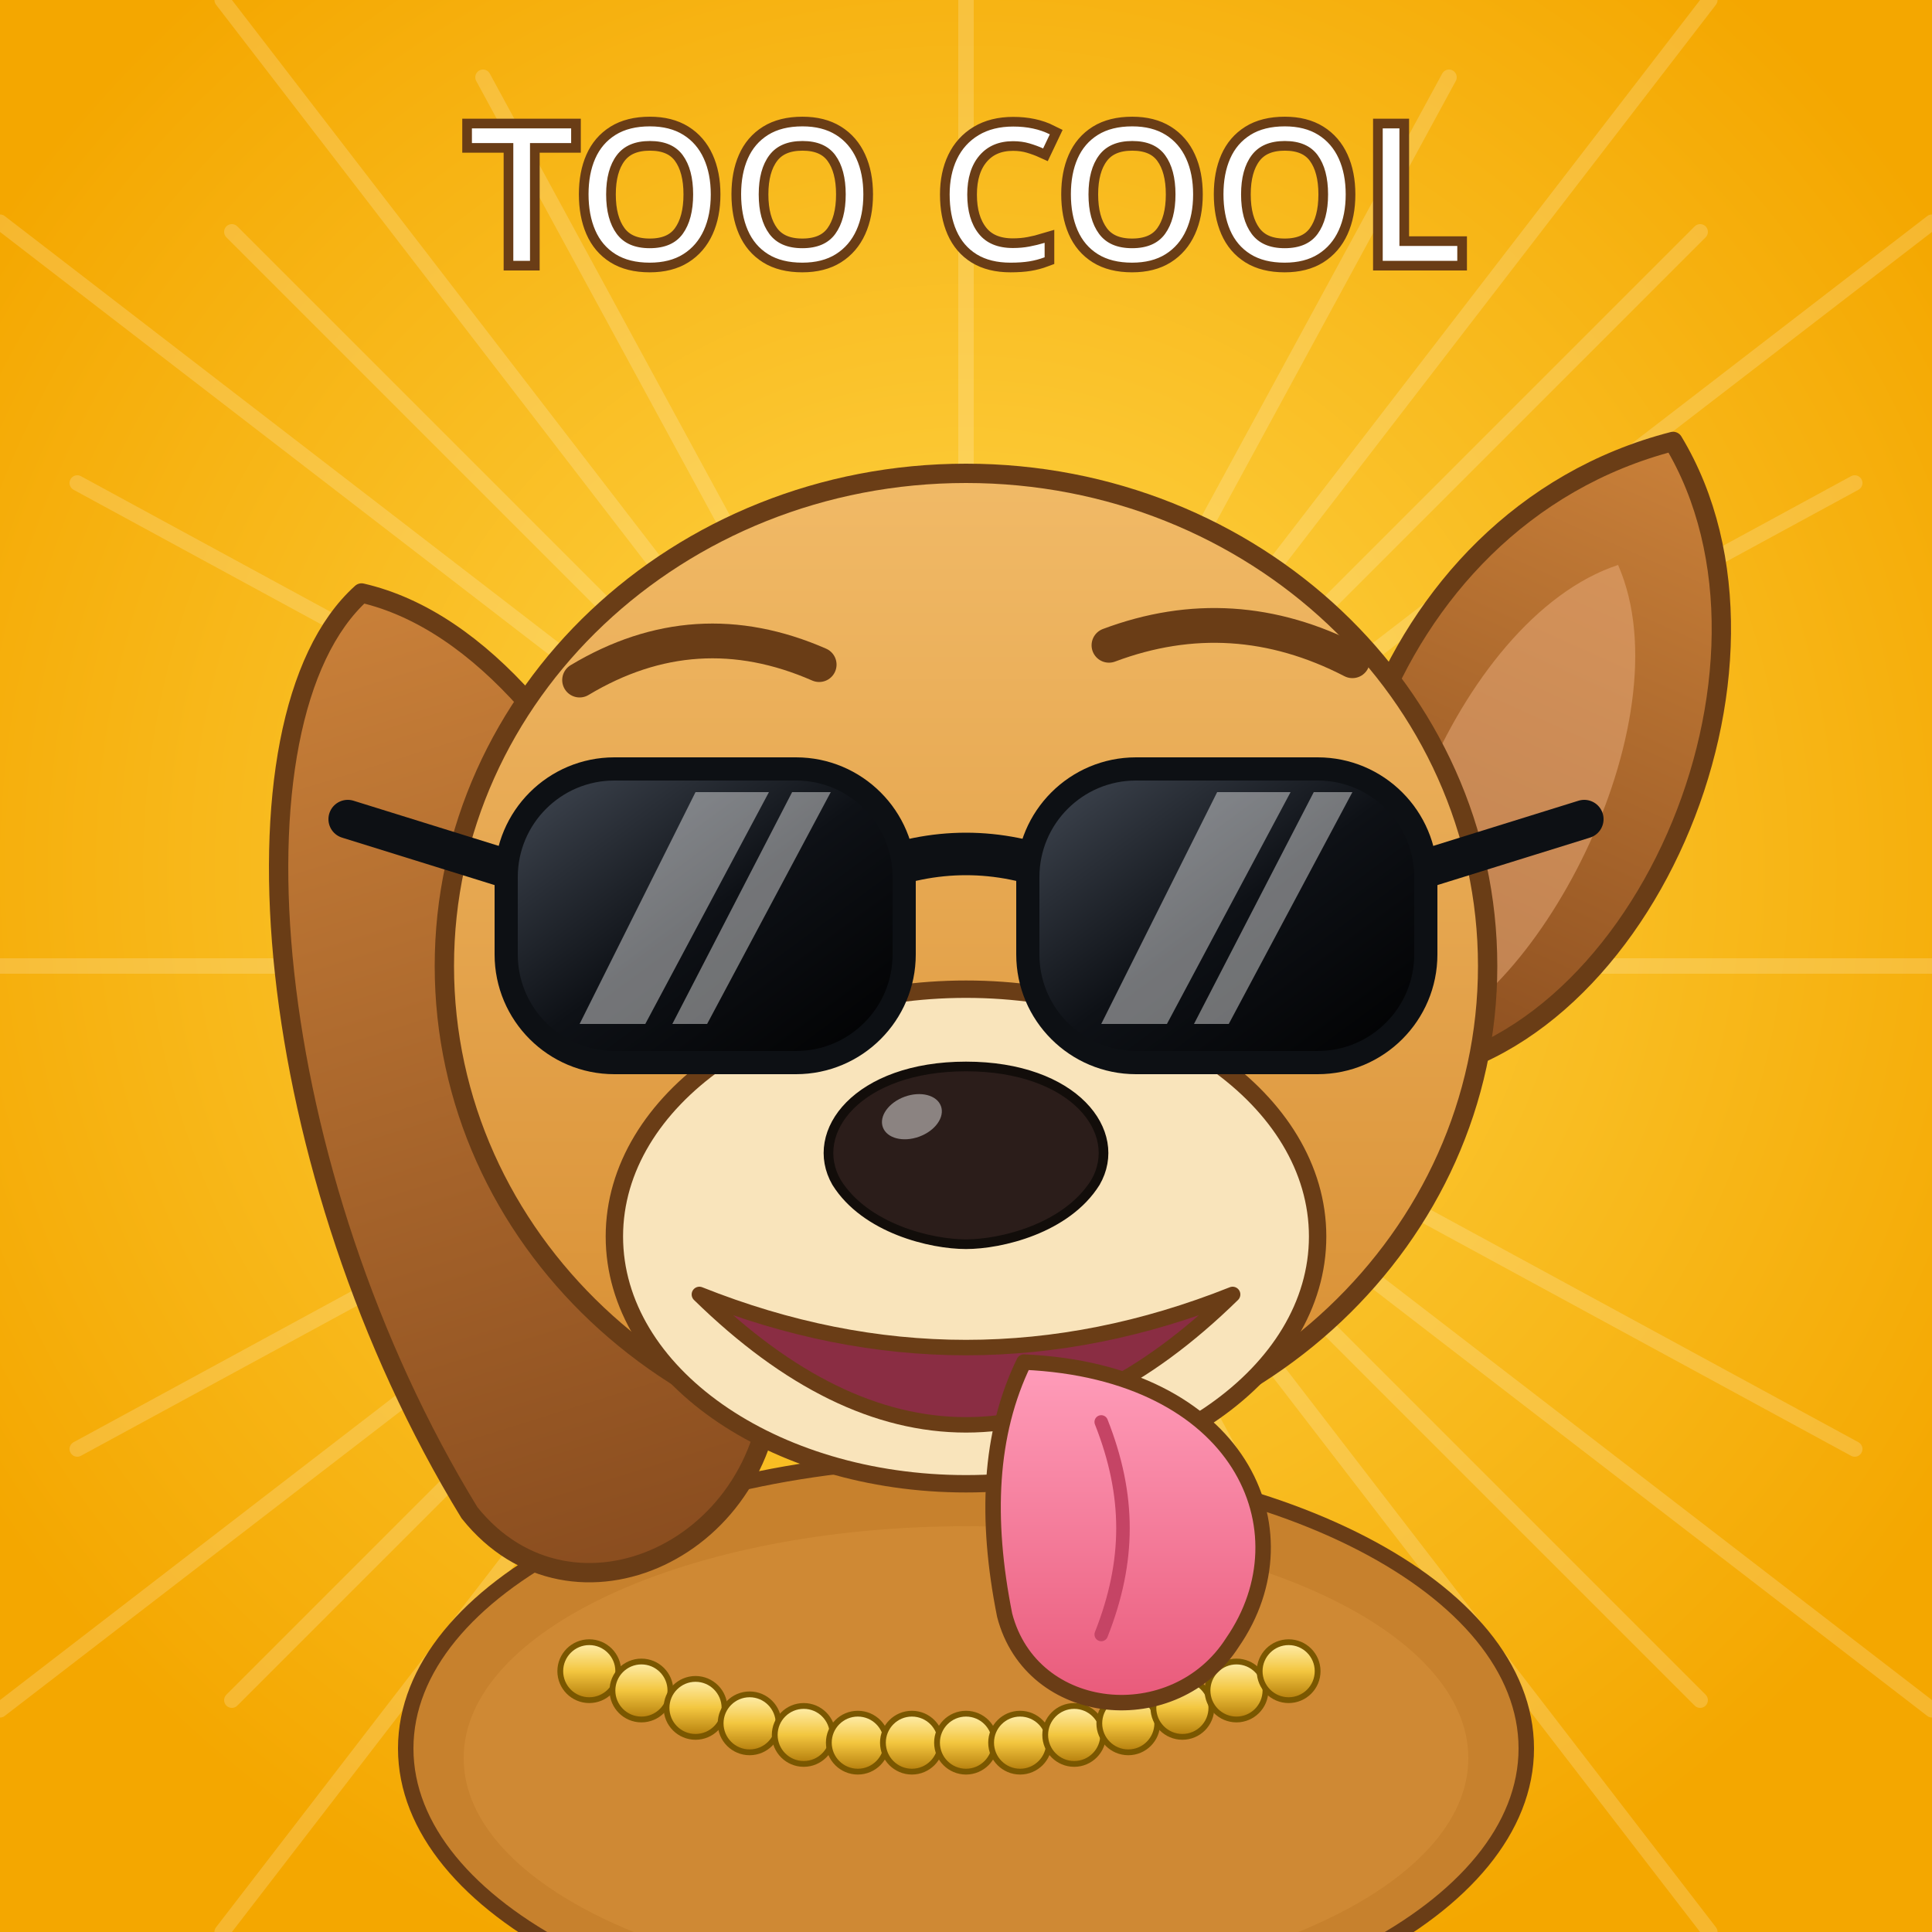
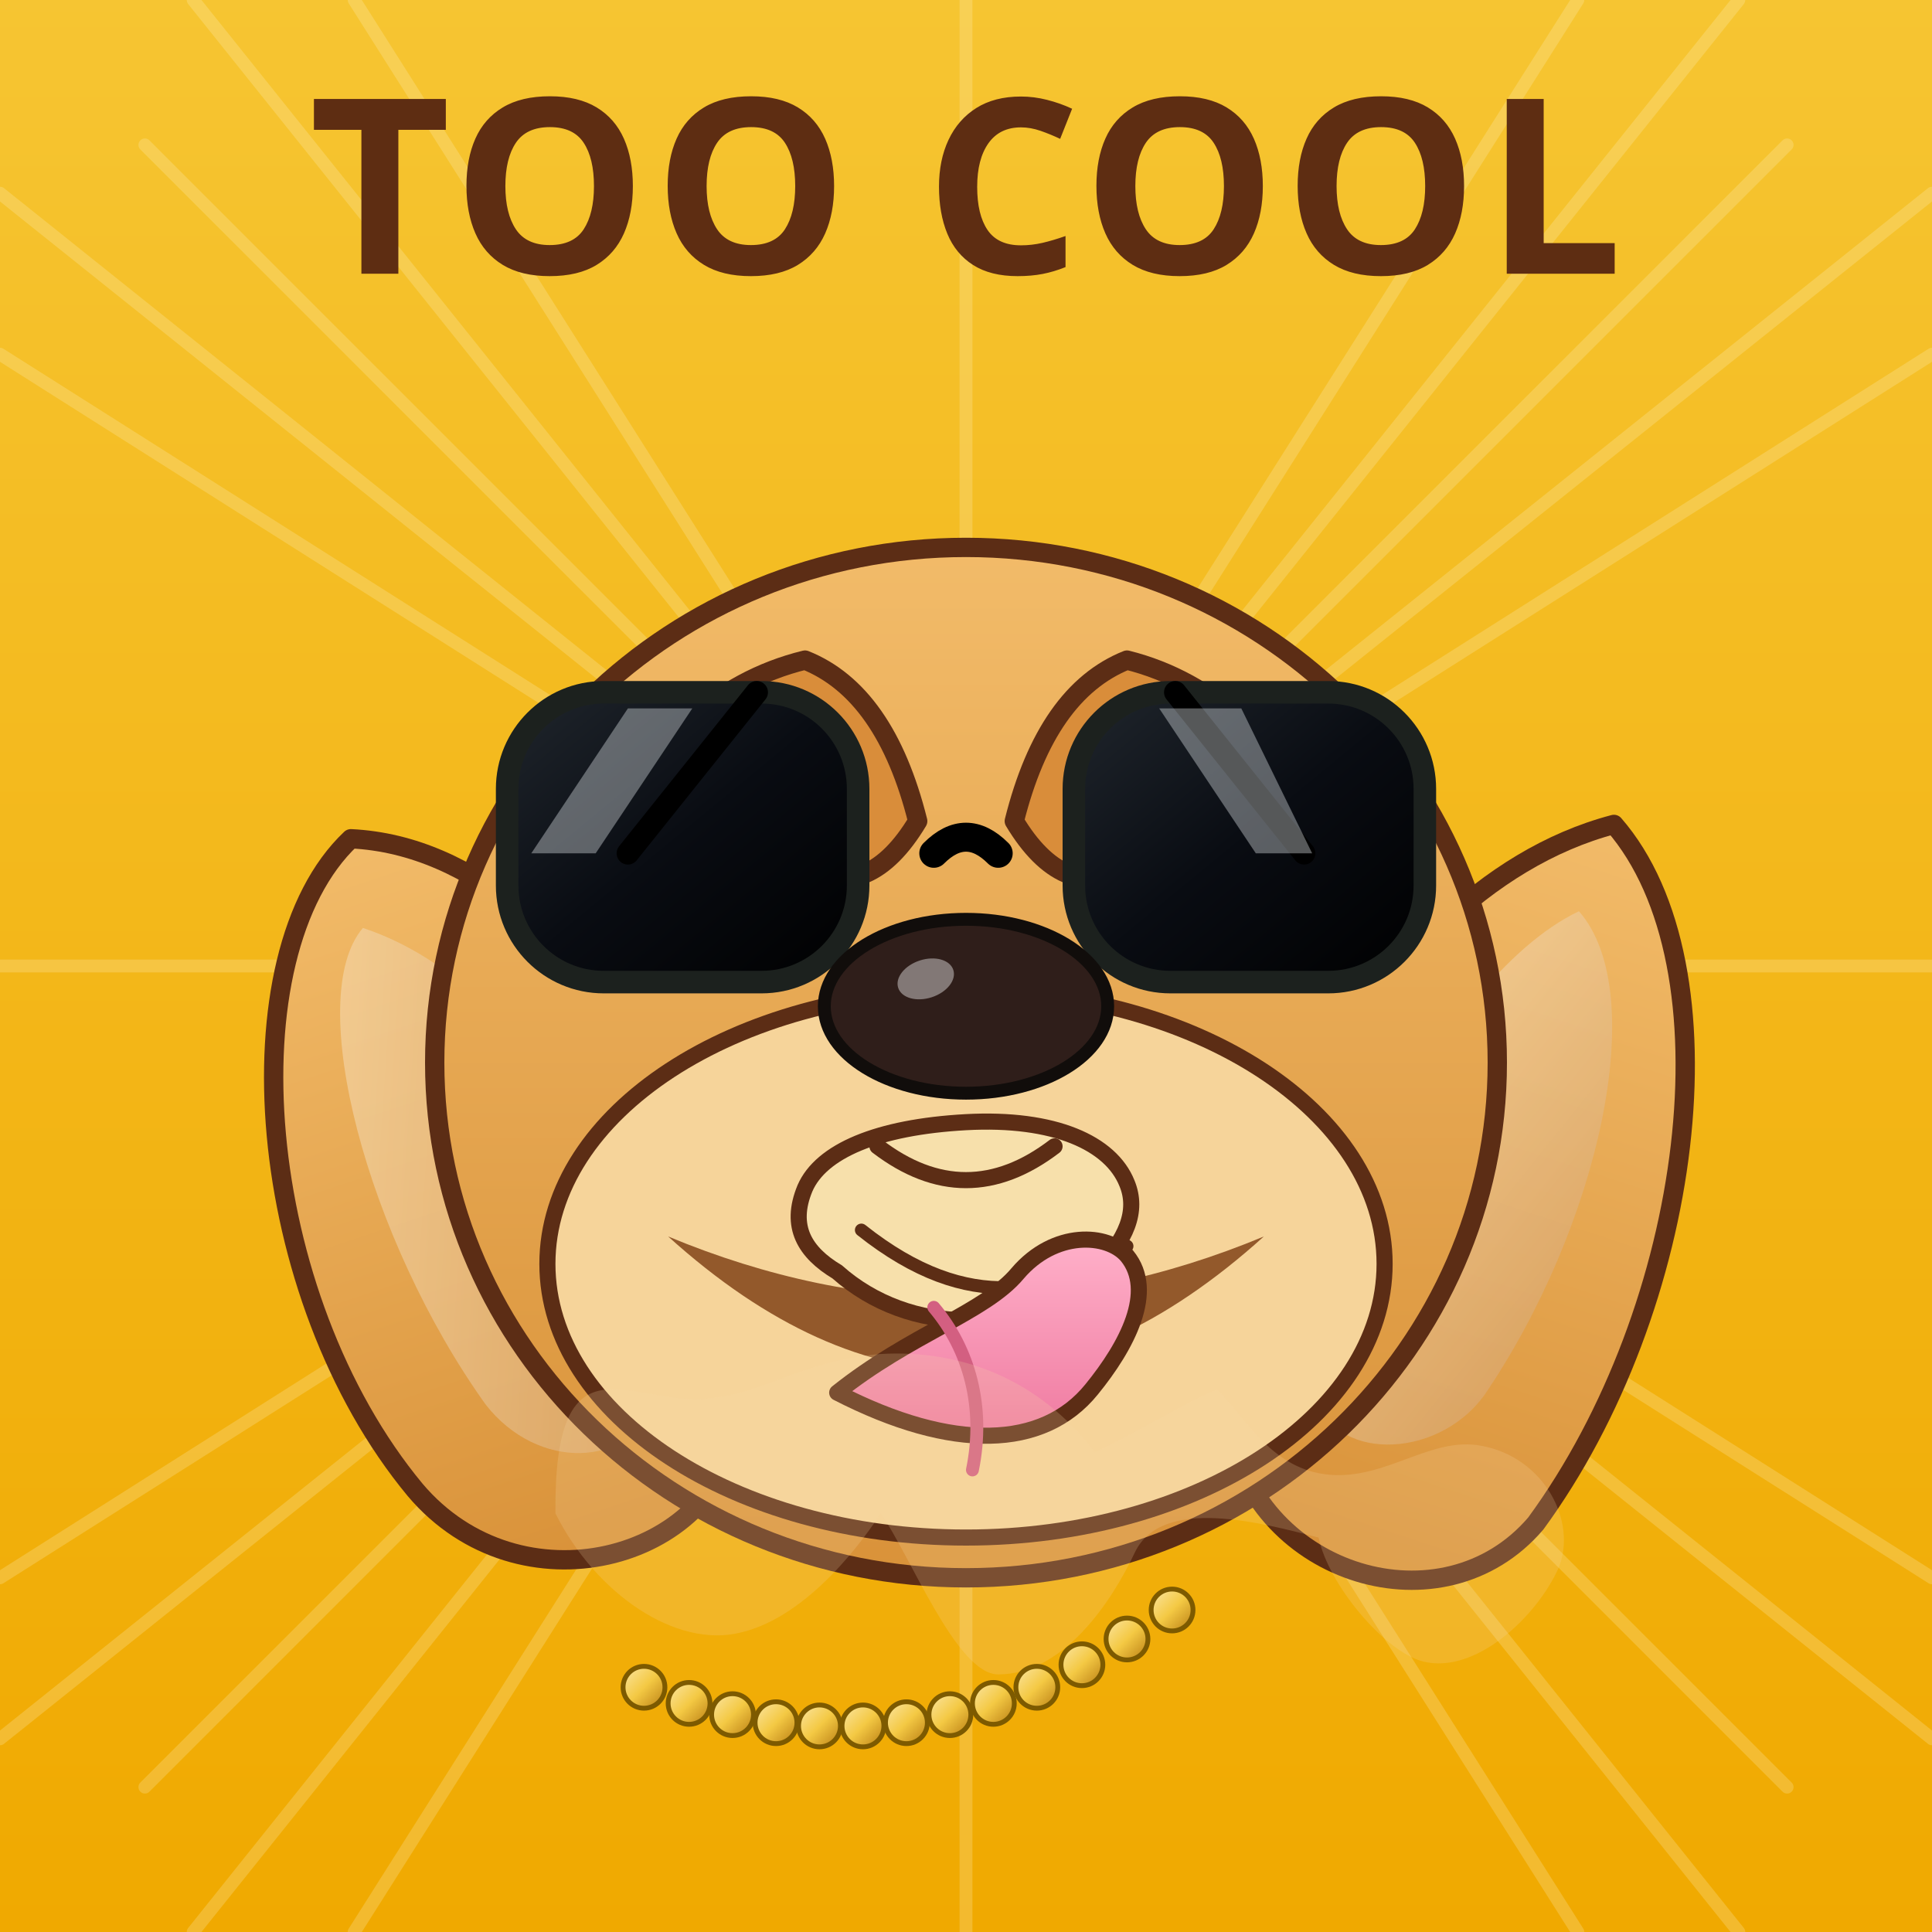
- <svg xmlns="http://www.w3.org/2000/svg" viewBox="0 0 1000 1000" width="1000" height="1000">
+ <svg xmlns="http://www.w3.org/2000/svg" viewBox="0 0 1200 1200" width="1200" height="1200">
  <defs>
-     <radialGradient id="bg" cx="50%" cy="45%" r="60%">
-       <stop offset="0%" stop-color="#ffd84c" />
-       <stop offset="100%" stop-color="#f4a700" />
-     </radialGradient>
-     <linearGradient id="fur" x1="0" x2="0" y1="0" y2="1">
-       <stop offset="0%" stop-color="#f1ba67" />
-       <stop offset="100%" stop-color="#d78d31" />
+     <linearGradient id="bg" x1="0" y1="0" x2="0" y2="1">
+       <stop offset="0%" stop-color="#f6c532" />
+       <stop offset="100%" stop-color="#f0a900" />
    </linearGradient>
-     <linearGradient id="ear" x1="0" x2="0" y1="0" y2="1">
-       <stop offset="0%" stop-color="#c98039" />
-       <stop offset="100%" stop-color="#8a4d1f" />
+     <linearGradient id="fur" x1="0" y1="0" x2="0" y2="1">
+       <stop offset="0%" stop-color="#f2bb69" />
+       <stop offset="100%" stop-color="#d99239" />
    </linearGradient>
-     <linearGradient id="gold" x1="0" x2="0" y1="0" y2="1">
-       <stop offset="0%" stop-color="#ffefaf" />
-       <stop offset="50%" stop-color="#f3c63f" />
-       <stop offset="100%" stop-color="#b37c0b" />
+     <linearGradient id="earInside" x1="0" y1="0" x2="1" y2="1">
+       <stop offset="0%" stop-color="#f7d9a9" />
+       <stop offset="100%" stop-color="#d6a269" />
    </linearGradient>
-     <linearGradient id="tongue" x1="0" x2="0" y1="0" y2="1">
-       <stop offset="0%" stop-color="#ff9dba" />
-       <stop offset="100%" stop-color="#e95a7a" />
+     <linearGradient id="gold" x1="0" y1="0" x2="1" y2="1">
+       <stop offset="0%" stop-color="#fbe6a5" />
+       <stop offset="50%" stop-color="#f4c944" />
+       <stop offset="100%" stop-color="#b97d12" />
    </linearGradient>
-     <linearGradient id="lens" x1="0" x2="1" y1="0" y2="1">
-       <stop offset="0%" stop-color="#444b56" />
-       <stop offset="50%" stop-color="#0e1116" />
+     <linearGradient id="tongue" x1="0" y1="0" x2="0" y2="1">
+       <stop offset="0%" stop-color="#ffb0c9" />
+       <stop offset="100%" stop-color="#ef7aa0" />
+     </linearGradient>
+     <linearGradient id="glass" x1="0" y1="0" x2="1" y2="1">
+       <stop offset="0%" stop-color="#20262d" />
+       <stop offset="50%" stop-color="#090c12" />
      <stop offset="100%" stop-color="#000000" />
    </linearGradient>
  </defs>
-   <rect width="1000" height="1000" fill="url(#bg)" />
-   <g opacity="0.18" stroke="#fff" stroke-width="8" stroke-linecap="round" fill="none">
-     <path d="M 500 0 L 500 1000" />
-     <path d="M 0 500 L 1000 500" />
-     <path d="M 120 120 L 880 880" />
-     <path d="M 880 120 L 120 880" />
-     <path d="M 250 40 L 750 960" />
-     <path d="M 750 40 L 250 960" />
-     <path d="M 40 250 L 960 750" />
-     <path d="M 960 250 L 40 750" />
-     <path d="M 115 0 L 885 1000" />
-     <path d="M 885 0 L 115 1000" />
-     <path d="M 0 115 L 1000 885" />
-     <path d="M 0 885 L 1000 115" />
+   <rect width="1200" height="1200" fill="url(#bg)" />
+   <g opacity="0.22" stroke="#fef7d2" stroke-width="8" fill="none" stroke-linecap="round">
+     <path d="M600 0 L600 1200" />
+     <path d="M0 600 L1200 600" />
+     <path d="M90 90 L1110 1110" />
+     <path d="M1110 90 L90 1110" />
+     <path d="M220 0 L980 1200" />
+     <path d="M980 0 L220 1200" />
+     <path d="M0 220 L1200 980" />
+     <path d="M0 980 L1200 220" />
+     <path d="M120 0 L1080 1200" />
+     <path d="M1080 0 L120 1200" />
+     <path d="M0 120 L1200 1080" />
+     <path d="M0 1080 L1200 120" />
  </g>
-   <g>
-     <ellipse cx="500" cy="905" rx="290" ry="150" fill="#c7812d" stroke="#6a3d16" stroke-width="8" />
-     <ellipse cx="500" cy="910" rx="260" ry="120" fill="#d38d37" opacity="0.7" />
-   </g>
-   <g>
-     <circle cx="305" cy="865" r="15" fill="url(#gold)" stroke="#7a5700" stroke-width="3" />
-     <circle cx="332" cy="875" r="15" fill="url(#gold)" stroke="#7a5700" stroke-width="3" />
-     <circle cx="360" cy="884" r="15" fill="url(#gold)" stroke="#7a5700" stroke-width="3" />
-     <circle cx="388" cy="892" r="15" fill="url(#gold)" stroke="#7a5700" stroke-width="3" />
-     <circle cx="416" cy="898" r="15" fill="url(#gold)" stroke="#7a5700" stroke-width="3" />
-     <circle cx="444" cy="902" r="15" fill="url(#gold)" stroke="#7a5700" stroke-width="3" />
-     <circle cx="472" cy="902" r="15" fill="url(#gold)" stroke="#7a5700" stroke-width="3" />
-     <circle cx="500" cy="902" r="15" fill="url(#gold)" stroke="#7a5700" stroke-width="3" />
-     <circle cx="528" cy="902" r="15" fill="url(#gold)" stroke="#7a5700" stroke-width="3" />
-     <circle cx="556" cy="898" r="15" fill="url(#gold)" stroke="#7a5700" stroke-width="3" />
-     <circle cx="584" cy="892" r="15" fill="url(#gold)" stroke="#7a5700" stroke-width="3" />
-     <circle cx="612" cy="884" r="15" fill="url(#gold)" stroke="#7a5700" stroke-width="3" />
-     <circle cx="640" cy="875" r="15" fill="url(#gold)" stroke="#7a5700" stroke-width="3" />
-     <circle cx="667" cy="865" r="15" fill="url(#gold)" stroke="#7a5700" stroke-width="3" />
-   </g>
-   <g transform="rotate(-18 282 560)">
-     <path d="M 270 290 C 180 330, 128 560, 176 760 C 206 840, 320 826, 348 738 C 386 610, 380 356, 270 290 Z" fill="url(#ear)" stroke="#6a3d16" stroke-width="10" stroke-linejoin="round" />
-   </g>
-   <g transform="rotate(24 734 520)">
-     <path d="M 736 560 C 640 500, 610 300, 736 200 C 848 278, 850 500, 736 560 Z" fill="url(#ear)" stroke="#6a3d16" stroke-width="10" stroke-linejoin="round" />
-     <path d="M 736 540 C 680 500, 670 330, 736 270 C 802 330, 790 500, 736 540 Z" fill="#e7a978" opacity="0.55" />
-   </g>
-   <ellipse cx="500" cy="500" rx="270" ry="255" fill="url(#fur)" stroke="#6a3d16" stroke-width="10" />
-   <ellipse cx="500" cy="640" rx="182" ry="128" fill="#f9e4bb" stroke="#6a3d16" stroke-width="9" />
-   <path d="M 362 670 Q 500 805 638 670 Q 500 725 362 670 Z" fill="#8a2d43" stroke="#6a3d16" stroke-width="8" stroke-linejoin="round" />
-   <path d="M 530 705 C 642 710, 678 792, 638 850 C 608 897, 534 890, 520 836 C 510 786, 512 742, 530 705 Z" fill="url(#tongue)" stroke="#6a3d16" stroke-width="8" stroke-linejoin="round" />
-   <path d="M 570 736 C 585 774, 585 808, 570 846" fill="none" stroke="#c54465" stroke-width="7" stroke-linecap="round" />
-   <path d="M 500 552 C 556 552, 582 586, 567 612 C 552 636, 518 644, 500 644 C 482 644, 448 636, 433 612 C 418 586, 444 552, 500 552 Z" fill="#2b1d1a" stroke="#120d0a" stroke-width="5" />
-   <ellipse cx="472" cy="578" rx="16" ry="11" fill="#fff" opacity="0.45" transform="rotate(-20 472 578)" />
-   <g>
-     <path d="M 270 452 L 180 424" stroke="#0d1014" stroke-width="20" stroke-linecap="round" />
-     <path d="M 730 452 L 820 424" stroke="#0d1014" stroke-width="20" stroke-linecap="round" />
-     <path d="M 450 452 Q 500 432 550 452" fill="none" stroke="#0d1014" stroke-width="22" stroke-linecap="round" />
-     <rect x="262" y="398" width="206" height="152" rx="56" fill="url(#lens)" stroke="#0d1014" stroke-width="12" />
-     <rect x="532" y="398" width="206" height="152" rx="56" fill="url(#lens)" stroke="#0d1014" stroke-width="12" />
-     <g opacity="0.42" fill="#fff">
-       <path d="M 300 530 L 360 410 L 398 410 L 334 530 Z" />
-       <path d="M 348 530 L 410 410 L 430 410 L 366 530 Z" />
-       <path d="M 570 530 L 630 410 L 668 410 L 604 530 Z" />
-       <path d="M 618 530 L 680 410 L 700 410 L 636 530 Z" />
+   <text x="600" y="170" text-anchor="middle" font-family="Impact, 'Arial Black', sans-serif" font-size="152" font-weight="900" fill="#5e2d12" stroke="#5e2d12" stroke-width="0" letter-spacing="4">TOO COOL</text>
+   <g transform="translate(0,10)">
+     <g transform="rotate(-18 350 610)">
+       <path d="M255 475 C160 520, 110 726, 168 872 C206 965, 332 972, 370 896 C422 794, 400 530, 255 475 Z" fill="url(#fur)" stroke="#5c2d15" stroke-width="12" stroke-linejoin="round" />
+       <path d="M245 530 C196 560, 188 715, 226 835 C244 885, 300 900, 325 866 C362 822, 354 610, 245 530 Z" fill="url(#earInside)" opacity="0.7" />
+     </g>
+     <g transform="rotate(18 880 620)">
+       <path d="M960 470 C1060 530, 1100 740, 1048 898 C1014 980, 894 982, 850 902 C803 816, 820 560, 960 470 Z" fill="url(#fur)" stroke="#5c2d15" stroke-width="12" stroke-linejoin="round" />
+       <path d="M956 528 C1015 563, 1028 712, 993 832 C977 881, 914 900, 894 864 C859 810, 884 596, 956 528 Z" fill="url(#earInside)" opacity="0.7" />
+     </g>
+     <ellipse cx="600" cy="650" rx="330" ry="320" fill="url(#fur)" stroke="#5c2d15" stroke-width="12" />
+     <ellipse cx="600" cy="775" rx="260" ry="170" fill="#f6d49a" stroke="#5c2d15" stroke-width="10" />
+     <g>
+       <path d="M368 520 Q418 420 500 400 Q550 420 570 500 Q540 550 500 530 Q450 500 368 520 Z" fill="#d98d3a" stroke="#5c2d15" stroke-width="12" stroke-linejoin="round" />
+       <path d="M832 520 Q780 420 700 400 Q650 420 630 500 Q660 550 700 530 Q750 500 832 520 Z" fill="#d98d3a" stroke="#5c2d15" stroke-width="12" stroke-linejoin="round" />
+     </g>
+     <g>
+       <path d="M470 510 L350 470" stroke="#101417" stroke-width="20" stroke-linecap="round" />
+       <path d="M730 510 L850 470" stroke="#101417" stroke-width="20" stroke-linecap="round" />
+       <rect x="315" y="420" width="218" height="180" rx="60" fill="url(#glass)" stroke="#1c211e" stroke-width="14" />
+       <rect x="667" y="420" width="218" height="180" rx="60" fill="url(#glass)" stroke="#1c211e" stroke-width="14" />
+       <path d="M390 520 L470 420" stroke="#000" stroke-width="14" stroke-linecap="round" />
+       <path d="M810 520 L730 420" stroke="#000" stroke-width="14" stroke-linecap="round" />
+       <path d="M580 520 Q600 500 620 520" stroke="#000" stroke-width="18" stroke-linecap="round" fill="none" />
+       <g opacity="0.35" fill="#f5fbff">
+         <path d="M330 520 L390 430 L430 430 L370 520 Z" />
+         <path d="M815 520 L771 430 L720 430 L780 520 Z" />
+       </g>
+     </g>
+     <g>
+       <ellipse cx="600" cy="615" rx="88" ry="54" fill="#2f1e1a" stroke="#110d0b" stroke-width="8" />
+       <ellipse cx="575" cy="598" rx="18" ry="12" fill="#ffffff" opacity="0.4" transform="rotate(-18 575 598)" />
+       <path d="M415 758 Q600 925 785 758 Q600 835 415 758 Z" fill="#814318" opacity="0.85" />
+       <path d="M520 780 C565 820, 635 820, 680 780 C700 760, 707 742, 700 725 C690 700, 655 684, 600 687 C545 690, 510 705, 500 728 C490 752, 500 768, 520 780 Z" fill="#f7e0ab" stroke="#5c2d15" stroke-width="10" />
+       <path d="M545 702 Q600 744 655 702" fill="none" stroke="#5c2d15" stroke-width="10" stroke-linecap="round" />
+       <path d="M535 754 C603 808, 654 792, 700 764" fill="none" stroke="#5c2d15" stroke-width="8" stroke-linecap="round" />
+     </g>
+     <g>
+       <path d="M520 855 C592 892, 648 890, 678 853 C700 826, 718 792, 700 770 C688 756, 655 754, 632 781 C612 805, 565 819, 520 855 Z" fill="url(#tongue)" stroke="#5c2d15" stroke-width="10" stroke-linejoin="round" />
+       <path d="M580 802 C602 828, 612 864, 604 903" fill="none" stroke="#d35f81" stroke-width="8" stroke-linecap="round" />
+     </g>
+     <g>
+       <path d="M345 930 C370 980, 420 1014, 460 1004 C503 994, 538 944, 547 930 C565 955, 594 1030, 620 1030 C660 1030, 690 986, 705 954 C722 919, 784 936, 819 945 C825 974, 860 1016, 884 1022 C916 1030, 954 995, 968 964 C980 935, 959 895, 920 888 C889 882, 861 909, 826 906 C790 903, 774 871, 756 853 C738 860, 702 882, 680 892 C646 847, 597 828, 547 831 C496 835, 470 859, 432 859 C387 859, 344 822, 345 930 Z" fill="#f7d7a5" opacity="0.2" />
+     </g>
+     <g>
+       <circle cx="400" cy="1038" r="13" fill="url(#gold)" stroke="#7d5a00" stroke-width="3" />
+       <circle cx="428" cy="1048" r="13" fill="url(#gold)" stroke="#7d5a00" stroke-width="3" />
+       <circle cx="455" cy="1055" r="13" fill="url(#gold)" stroke="#7d5a00" stroke-width="3" />
+       <circle cx="482" cy="1060" r="13" fill="url(#gold)" stroke="#7d5a00" stroke-width="3" />
+       <circle cx="509" cy="1062" r="13" fill="url(#gold)" stroke="#7d5a00" stroke-width="3" />
+       <circle cx="536" cy="1062" r="13" fill="url(#gold)" stroke="#7d5a00" stroke-width="3" />
+       <circle cx="563" cy="1060" r="13" fill="url(#gold)" stroke="#7d5a00" stroke-width="3" />
+       <circle cx="590" cy="1055" r="13" fill="url(#gold)" stroke="#7d5a00" stroke-width="3" />
+       <circle cx="617" cy="1048" r="13" fill="url(#gold)" stroke="#7d5a00" stroke-width="3" />
+       <circle cx="644" cy="1038" r="13" fill="url(#gold)" stroke="#7d5a00" stroke-width="3" />
+       <circle cx="672" cy="1024" r="13" fill="url(#gold)" stroke="#7d5a00" stroke-width="3" />
+       <circle cx="700" cy="1008" r="13" fill="url(#gold)" stroke="#7d5a00" stroke-width="3" />
+       <circle cx="728" cy="990" r="13" fill="url(#gold)" stroke="#7d5a00" stroke-width="3" />
    </g>
  </g>
-   <path d="M 300 352 Q 360 316, 424 344" fill="none" stroke="#6a3d16" stroke-width="18" stroke-linecap="round" />
-   <path d="M 574 334 Q 638 310, 700 342" fill="none" stroke="#6a3d16" stroke-width="18" stroke-linecap="round" />
-   <text x="500" y="135" text-anchor="middle" font-family="Impact, Haettenschweiler, 'Arial Black', sans-serif" font-size="96" fill="#fff" stroke="#6a3d16" stroke-width="10" paint-order="stroke" letter-spacing="4">TOO COOL</text>
</svg>
